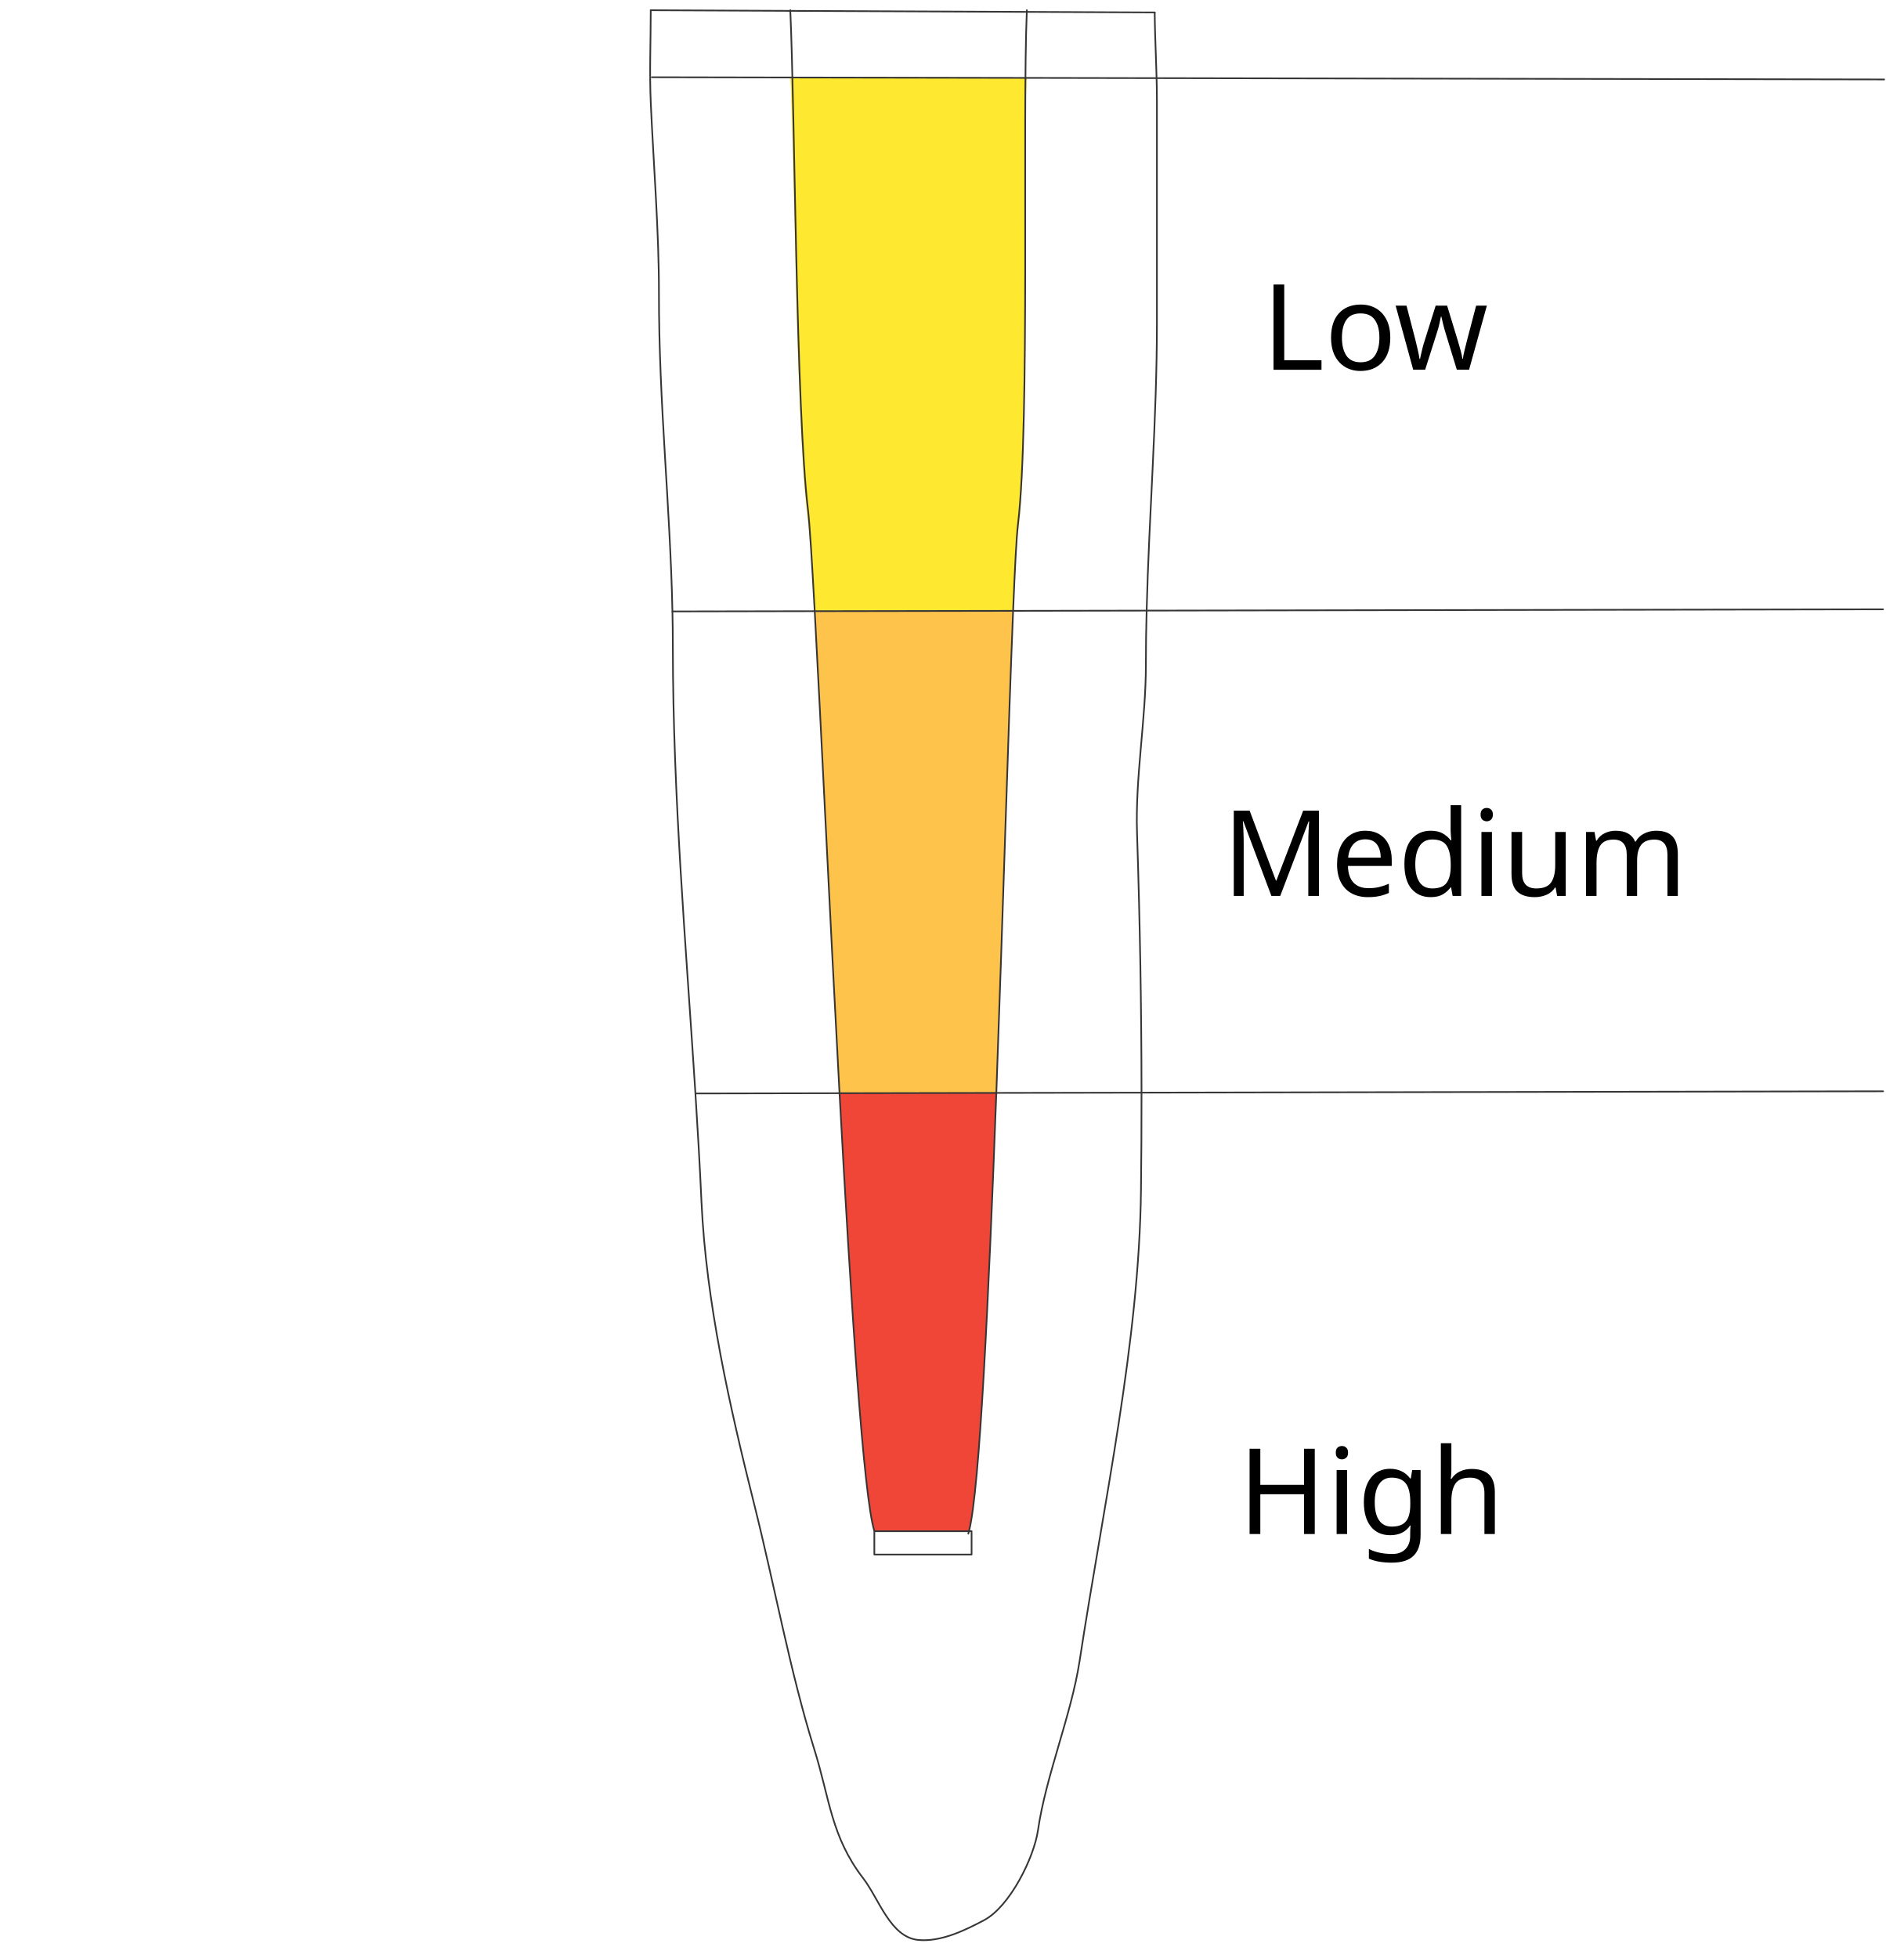
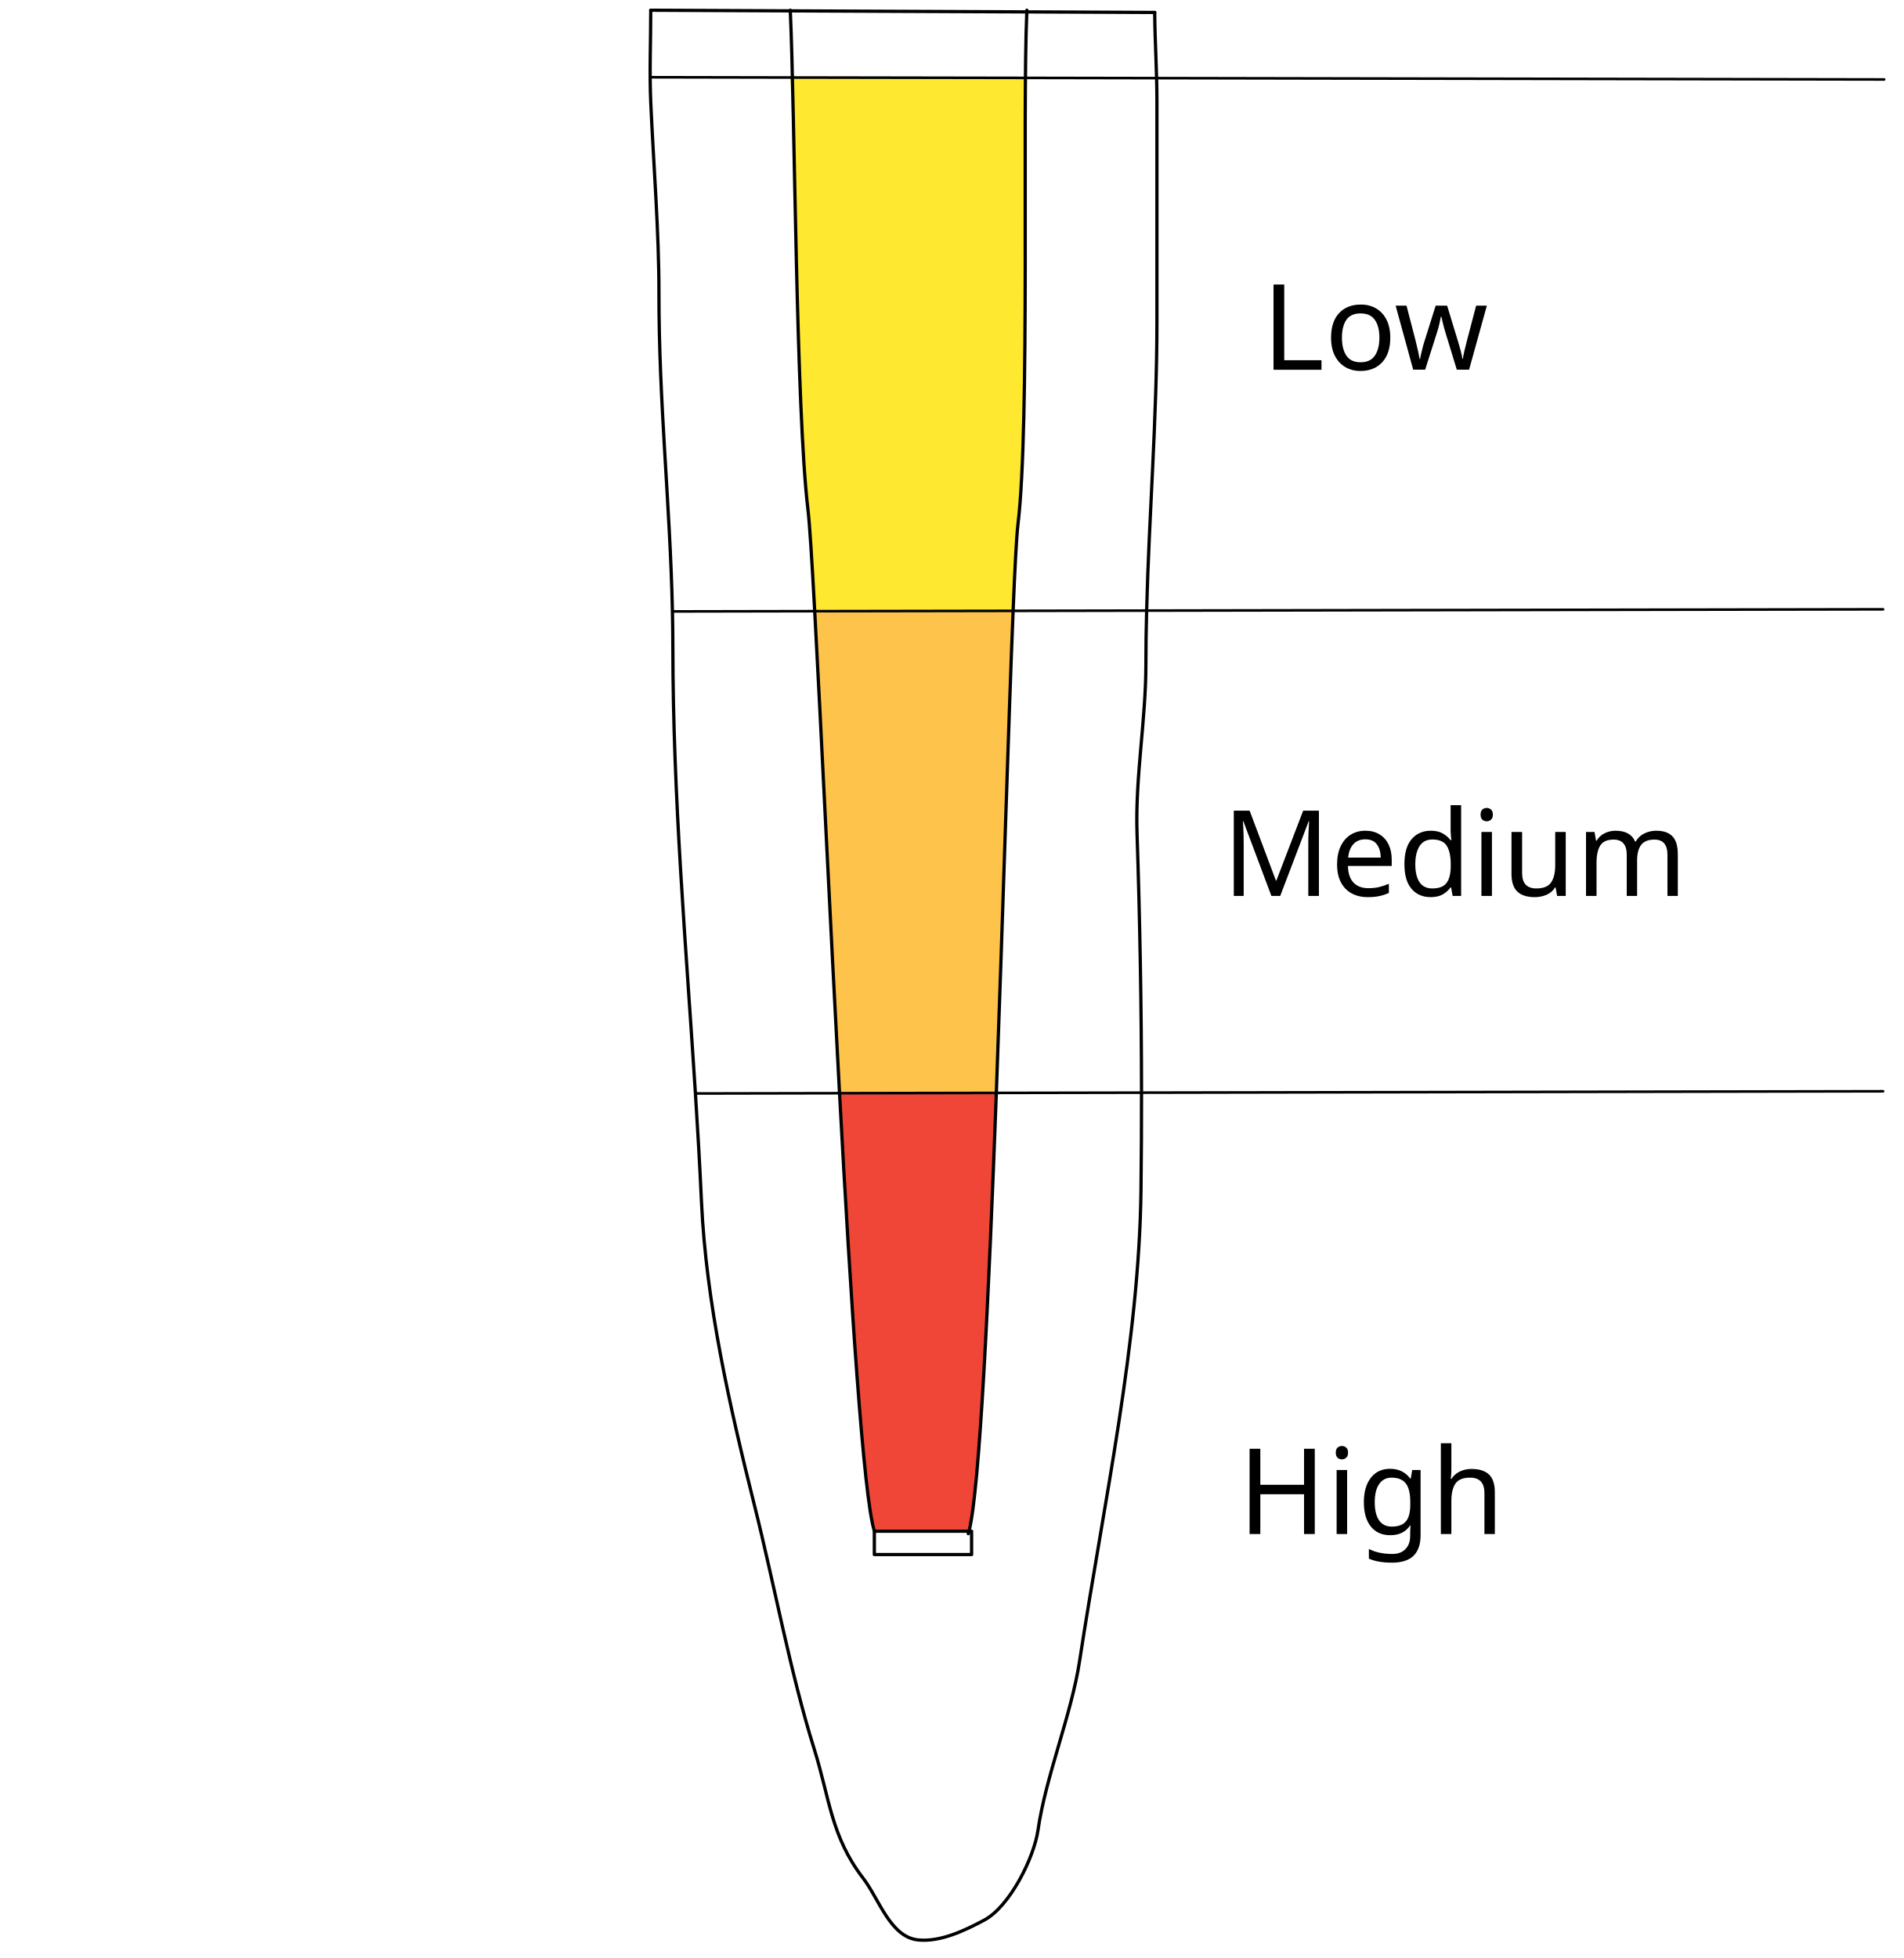
<svg xmlns="http://www.w3.org/2000/svg" width="291.605" height="300" viewBox="0 0 291.605 300" class="root">
  <g>
    <g>
      <g>
        <g>
          <g>
            <g>
              <g class="high" fill="#ef4637">
                <path d="M128.627 167.498l24.018-.046c-1.168 31.445-2.55 60.732-4.176 67.138h-14.514c-1.656-5.294-3.58-34.936-5.33-67.092" />
              </g>
              <g class="medium" fill="#fec34b">
                <path d="M124.826 93.64l30.388-.05c-.7 16.87-1.554 46.188-2.57 73.843l-24.018.046c-1.478-27.235-2.835-56.272-3.8-73.84" />
              </g>
              <g class="low" fill="#fee830">
                <path d="M121.086 11.754l36.226.14c-.69 14.034.492 56.19-1.347 69.824-.228 1.692-.477 5.902-.752 11.854l-30.388.045c-.432-6.992-.782-11.94-1.03-13.798-1.845-13.682-1.998-54.182-2.71-68.066" stroke-width=".48" />
              </g>
            </g>
          </g>
        </g>
        <g>
-           <path d="M99.704 1.567c0 4.73-.208 9.51.005 14.23.416 9.306 1.264 19.77 1.25 29.123-.022 16.718 1.71 32.278 2.066 48.737.04 1.84.066 3.688.066 5.553.02 22.885 2.002 45.5 3.455 68.285.355 5.532.675 11.074.93 16.632.716 15.504 4.328 31.394 8.138 46.6 3.007 11.983 5.46 25.52 9.15 37.307 2.37 7.58 2.564 13.35 7.487 19.75 2.438 3.17 4.155 9.022 8.427 9.45 3.423.334 7.122-1.438 10.103-3.03 3.958-2.106 7.65-9.595 8.25-13.77 1.204-8.332 5.11-17.653 6.38-25.954 3.74-24.445 9.13-48.87 9.404-72.12.06-5.025.086-10.014.082-14.992-.012-13.238-.246-26.38-.688-39.73-.284-8.57 1.357-17.288 1.357-25.822 0-2.77.04-5.532.116-8.286.376-14.757 1.574-29.332 1.574-44.1V15.45c0-4.576-.304-9.037-.34-13.543" fill="none" stroke="#373535" stroke-width=".254" stroke-linecap="round" stroke-linejoin="round" />
+           <path d="M99.704 1.567c0 4.73-.208 9.51.005 14.23.416 9.306 1.264 19.77 1.25 29.123-.022 16.718 1.71 32.278 2.066 48.737.04 1.84.066 3.688.066 5.553.02 22.885 2.002 45.5 3.455 68.285.355 5.532.675 11.074.93 16.632.716 15.504 4.328 31.394 8.138 46.6 3.007 11.983 5.46 25.52 9.15 37.307 2.37 7.58 2.564 13.35 7.487 19.75 2.438 3.17 4.155 9.022 8.427 9.45 3.423.334 7.122-1.438 10.103-3.03 3.958-2.106 7.65-9.595 8.25-13.77 1.204-8.332 5.11-17.653 6.38-25.954 3.74-24.445 9.13-48.87 9.404-72.12.06-5.025.086-10.014.082-14.992-.012-13.238-.246-26.38-.688-39.73-.284-8.57 1.357-17.288 1.357-25.822 0-2.77.04-5.532.116-8.286.376-14.757 1.574-29.332 1.574-44.1V15.45c0-4.576-.304-9.037-.34-13.543" fill="none" stroke="#000" stroke-width=".5" stroke-linecap="round" stroke-linejoin="round" />
        </g>
        <g>
-           <path d="M148.475 234.608h.386v3.576h-14.9v-3.576h14.515z" fill="none" stroke="#373535" stroke-width=".254" stroke-linecap="round" stroke-linejoin="round" />
+           <path d="M148.475 234.608h.386v3.576h-14.9v-3.576h14.515z" fill="none" stroke="#000" stroke-width=".5" stroke-linecap="round" stroke-linejoin="round" />
        </g>
        <g>
-           <path d="M121.08 1.567v.04c.006.016.006.036.006.057.71 15.595.864 61.087 2.708 76.454.25 2.087.6 7.645 1.03 15.5.966 17.565 2.323 46.603 3.8 73.836 1.748 32.157 3.674 61.8 5.33 67.092" fill="none" stroke="#373535" stroke-width=".254" stroke-linecap="round" stroke-linejoin="round" />
+           <path d="M121.08 1.567v.04c.006.016.006.036.006.057.71 15.595.864 61.087 2.708 76.454.25 2.087.6 7.645 1.03 15.5.966 17.565 2.323 46.603 3.8 73.836 1.748 32.157 3.674 61.8 5.33 67.092" fill="none" stroke="#000" stroke-width=".5" stroke-linecap="round" stroke-linejoin="round" />
        </g>
        <g>
-           <path d="M157.332 1.567c0 .036-.005.066-.005.102 0 .05-.005.1-.005.15-.69 15.764.493 63.115-1.346 78.43-.23 1.9-.478 6.63-.752 13.316-.7 16.87-1.555 46.187-2.57 73.843-1.17 31.444-2.55 60.73-4.176 67.136-.04.163-.082.31-.122.442" fill="none" stroke="#373535" stroke-width=".254" stroke-linecap="round" stroke-linejoin="round" />
+           <path d="M157.332 1.567c0 .036-.005.066-.005.102 0 .05-.005.1-.005.15-.69 15.764.493 63.115-1.346 78.43-.23 1.9-.478 6.63-.752 13.316-.7 16.87-1.555 46.187-2.57 73.843-1.17 31.444-2.55 60.73-4.176 67.136-.04.163-.082.31-.122.442" fill="none" stroke="#000" stroke-width=".5" stroke-linecap="round" stroke-linejoin="round" />
        </g>
        <g>
-           <path d="M99.704 1.567l21.377.097 36.227.157 19.613.087" fill="none" stroke="#373535" stroke-width=".254" stroke-linecap="round" stroke-linejoin="round" />
+           <path d="M99.704 1.567l21.377.097 36.227.157 19.613.087" fill="none" stroke="#000" stroke-width=".5" stroke-linecap="round" stroke-linejoin="round" />
        </g>
        <g>
-           <path d="M106.55 167.54l22.072-.042 24.018-.045 22.26-.04 113.615-.21" fill="none" stroke="#373535" stroke-width=".254" stroke-linecap="round" stroke-linejoin="round" />
+           <path d="M106.55 167.54l22.072-.042 24.018-.045 22.26-.04 113.615-.21" fill="none" stroke="#000" stroke-width=".4" stroke-linecap="round" stroke-linejoin="round" />
        </g>
        <g>
-           <path d="M103.027 93.682l21.793-.04 30.39-.05 20.476-.037 112.827-.198" fill="none" stroke="#373535" stroke-width=".254" stroke-linecap="round" stroke-linejoin="round" />
+           <path d="M103.027 93.682l21.793-.04 30.39-.05 20.476-.037 112.827-.198" fill="none" stroke="#000" stroke-width=".4" stroke-linecap="round" stroke-linejoin="round" />
        </g>
        <g>
-           <path d="M99.872 11.835l21.372.04 36.235.06 131.2.24" fill="none" stroke="#373535" stroke-width=".254" stroke-linecap="round" stroke-linejoin="round" />
+           <path d="M99.872 11.835l21.372.04 36.235.06 131.2.24" fill="none" stroke="#000" stroke-width=".4" stroke-linecap="round" stroke-linejoin="round" />
        </g>
      </g>
    </g>
    <text style="line-height:125%;-inkscape-font-specification:'Sans, Normal';text-align:start" x="372.424" y="-242.958" transform="matrix(.508 0 0 .508 .486 358.46)" font-size="36.012" font-family="Sans" letter-spacing="0" word-spacing="0" stroke-width="1.294">
      <tspan x="372.424" y="-242.958" style="line-height:125%;-inkscape-font-specification:'Sans, Normal';text-align:start" font-size="36.012" font-family="Sans" stroke-width="1.294">
                High
            </tspan>
    </text>
    <text style="line-height:125%;-inkscape-font-specification:'Sans, Normal';text-align:start" x="367.661" y="-435.403" transform="matrix(.508 0 0 .508 .486 358.46)" font-size="36.012" font-family="Sans" letter-spacing="0" word-spacing="0" stroke-width="1.294">
      <tspan x="367.661" y="-435.403" stroke-width="1.294">
                Medium
            </tspan>
    </text>
    <text style="line-height:125%;-inkscape-font-specification:'Sans, Normal';text-align:start" x="379.64" y="-594.1" transform="matrix(.508 0 0 .508 .486 358.46)" font-size="36.012" font-family="Sans" letter-spacing="0" word-spacing="0" stroke-width="1.294">
      <tspan x="379.64" y="-594.1" stroke-width="1.294">
                Low
            </tspan>
    </text>
  </g>
</svg>
